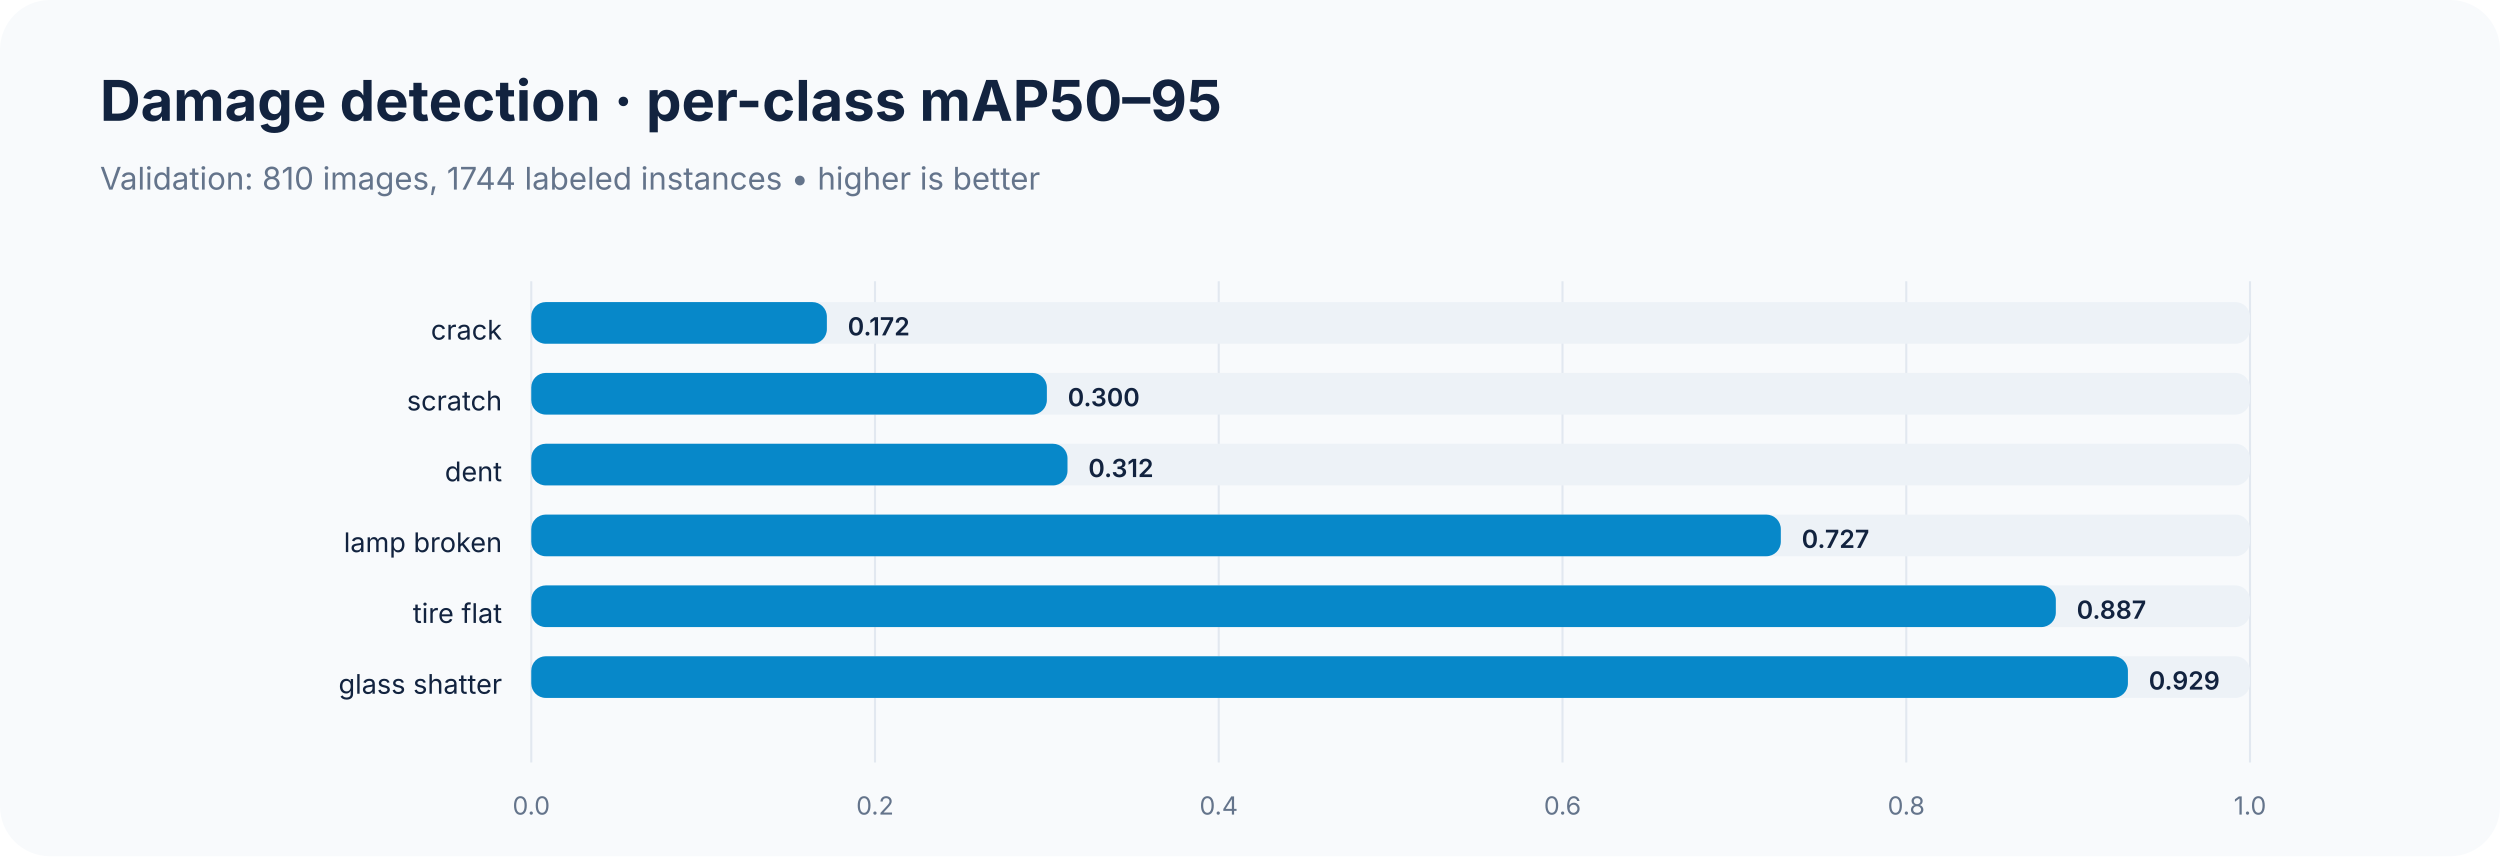
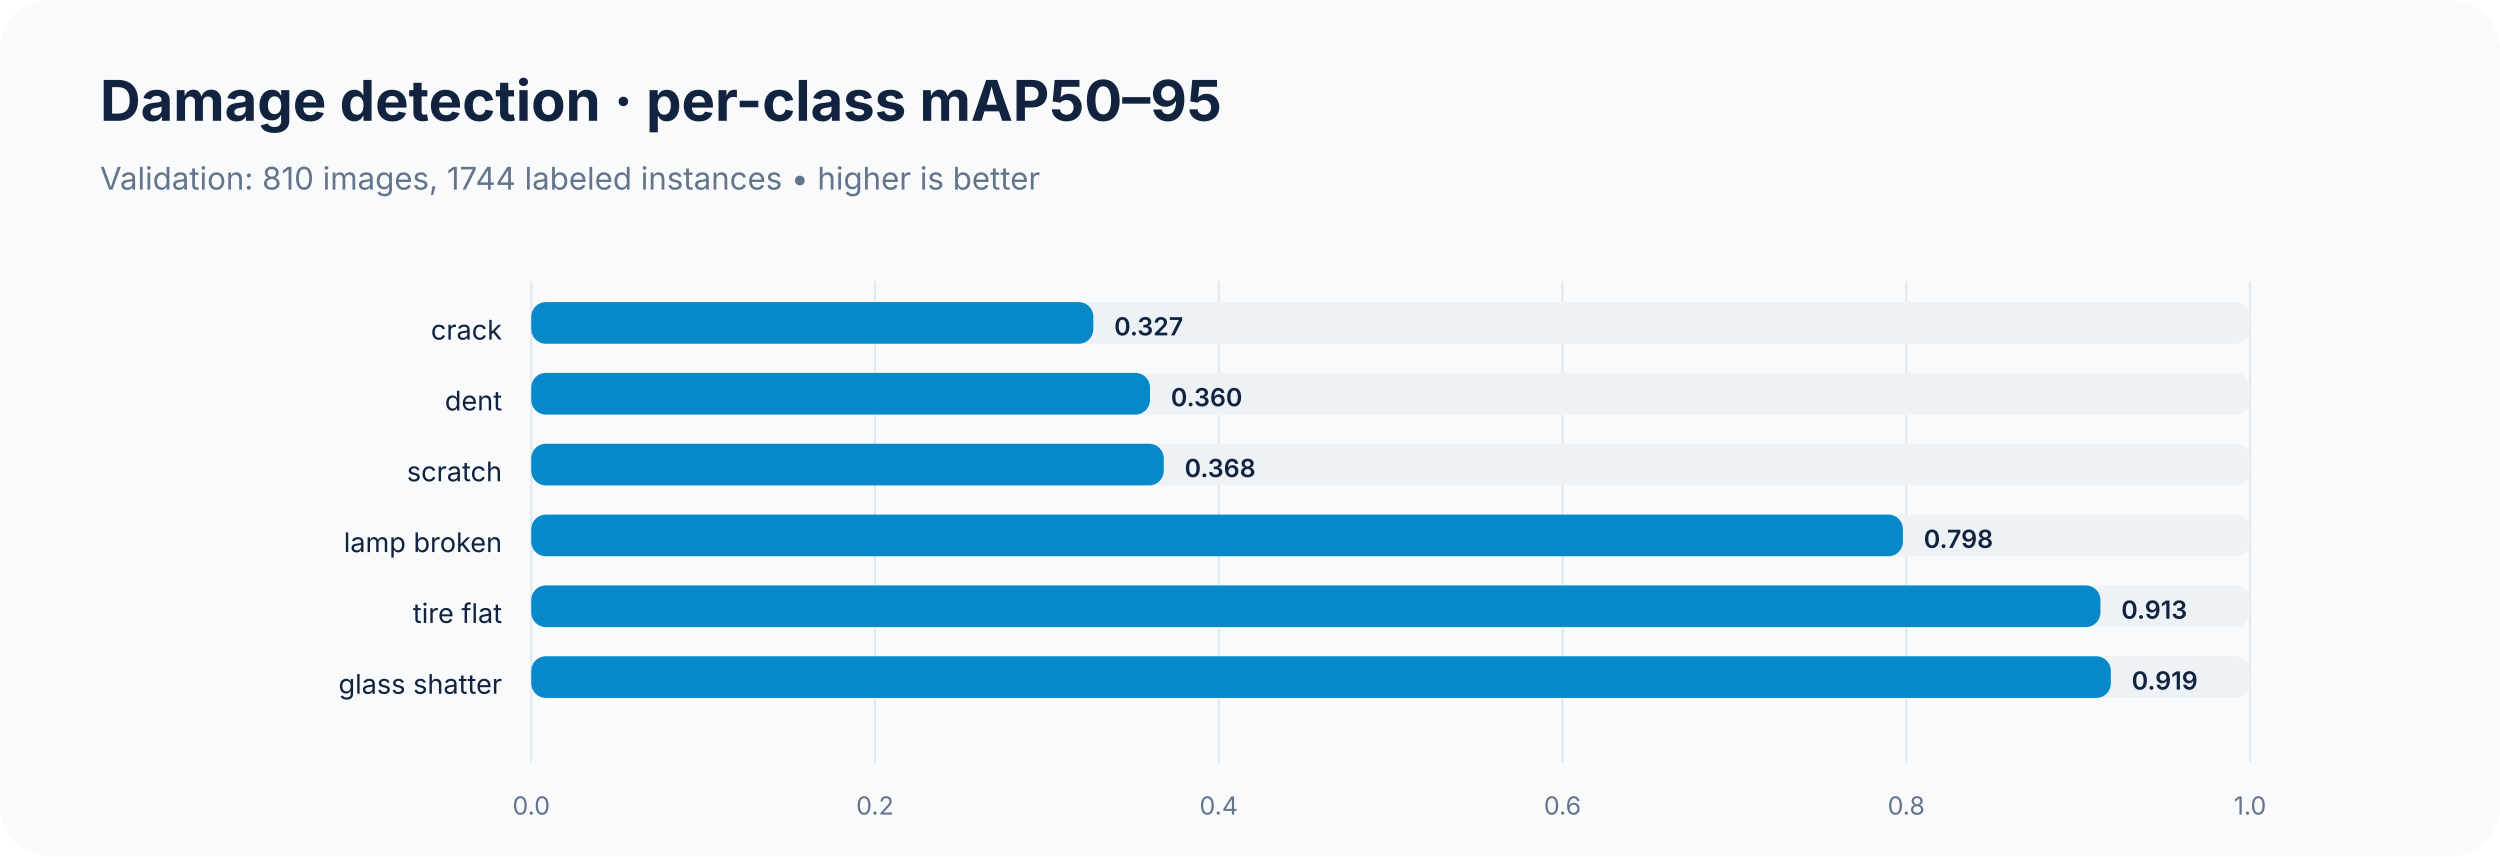
<svg xmlns="http://www.w3.org/2000/svg" width="1200" height="411" viewBox="0 0 1200 411">
  <rect width="100%" height="100%" rx="24" fill="#f8fafc" />
  <text x="48" y="58" fill="#12233f" font-family="Inter, Segoe UI, Arial, sans-serif" font-size="27" font-weight="700">Damage detection · per-class mAP50–95</text>
  <text x="48" y="91" fill="#64748b" font-family="Inter, Segoe UI, Arial, sans-serif" font-size="15">Validation: 810 images, 1744 labeled instances • higher is better</text>
  <line x1="255.0" y1="135" x2="255.0" y2="366" stroke="#e2e8f0" />
  <text x="255.0" y="391" text-anchor="middle" fill="#64748b" font-family="Inter, Segoe UI, Arial, sans-serif" font-size="12">0.0</text>
  <line x1="420.0" y1="135" x2="420.0" y2="366" stroke="#e2e8f0" />
  <text x="420.0" y="391" text-anchor="middle" fill="#64748b" font-family="Inter, Segoe UI, Arial, sans-serif" font-size="12">0.2</text>
  <line x1="585.0" y1="135" x2="585.0" y2="366" stroke="#e2e8f0" />
  <text x="585.0" y="391" text-anchor="middle" fill="#64748b" font-family="Inter, Segoe UI, Arial, sans-serif" font-size="12">0.4</text>
  <line x1="750.0" y1="135" x2="750.0" y2="366" stroke="#e2e8f0" />
  <text x="750.0" y="391" text-anchor="middle" fill="#64748b" font-family="Inter, Segoe UI, Arial, sans-serif" font-size="12">0.6</text>
  <line x1="915.0" y1="135" x2="915.0" y2="366" stroke="#e2e8f0" />
  <text x="915.0" y="391" text-anchor="middle" fill="#64748b" font-family="Inter, Segoe UI, Arial, sans-serif" font-size="12">0.8</text>
  <line x1="1080.0" y1="135" x2="1080.0" y2="366" stroke="#e2e8f0" />
  <text x="1080.0" y="391" text-anchor="middle" fill="#64748b" font-family="Inter, Segoe UI, Arial, sans-serif" font-size="12">1.0</text>
  <text x="241" y="163" text-anchor="end" fill="#12233f" font-family="Inter, Segoe UI, Arial, sans-serif" font-size="13">crack</text>
  <rect x="255" y="145" width="825" height="20" rx="7" fill="#edf2f7" />
-   <rect x="255" y="145" width="141.9" height="20" rx="7" fill="#0788c9" />
-   <text x="406.9" y="161" fill="#12233f" font-family="Inter, Segoe UI, Arial, sans-serif" font-size="12" font-weight="600">0.172</text>
-   <text x="241" y="197" text-anchor="end" fill="#12233f" font-family="Inter, Segoe UI, Arial, sans-serif" font-size="13">scratch</text>
+   <rect x="255" y="145" width="269.8" height="20" rx="7" fill="#0788c9" />
+   <text x="534.8" y="161" fill="#12233f" font-family="Inter, Segoe UI, Arial, sans-serif" font-size="12" font-weight="600">0.327</text>
+   <text x="241" y="197" text-anchor="end" fill="#12233f" font-family="Inter, Segoe UI, Arial, sans-serif" font-size="13">dent</text>
  <rect x="255" y="179" width="825" height="20" rx="7" fill="#edf2f7" />
-   <rect x="255" y="179" width="247.5" height="20" rx="7" fill="#0788c9" />
-   <text x="512.5" y="195" fill="#12233f" font-family="Inter, Segoe UI, Arial, sans-serif" font-size="12" font-weight="600">0.300</text>
-   <text x="241" y="231" text-anchor="end" fill="#12233f" font-family="Inter, Segoe UI, Arial, sans-serif" font-size="13">dent</text>
+   <rect x="255" y="179" width="297.0" height="20" rx="7" fill="#0788c9" />
+   <text x="562.0" y="195" fill="#12233f" font-family="Inter, Segoe UI, Arial, sans-serif" font-size="12" font-weight="600">0.360</text>
+   <text x="241" y="231" text-anchor="end" fill="#12233f" font-family="Inter, Segoe UI, Arial, sans-serif" font-size="13">scratch</text>
  <rect x="255" y="213" width="825" height="20" rx="7" fill="#edf2f7" />
-   <rect x="255" y="213" width="257.4" height="20" rx="7" fill="#0788c9" />
-   <text x="522.4" y="229" fill="#12233f" font-family="Inter, Segoe UI, Arial, sans-serif" font-size="12" font-weight="600">0.312</text>
+   <rect x="255" y="213" width="303.6" height="20" rx="7" fill="#0788c9" />
+   <text x="568.6" y="229" fill="#12233f" font-family="Inter, Segoe UI, Arial, sans-serif" font-size="12" font-weight="600">0.368</text>
  <text x="241" y="265" text-anchor="end" fill="#12233f" font-family="Inter, Segoe UI, Arial, sans-serif" font-size="13">lamp broken</text>
  <rect x="255" y="247" width="825" height="20" rx="7" fill="#edf2f7" />
-   <rect x="255" y="247" width="599.8" height="20" rx="7" fill="#0788c9" />
-   <text x="864.8" y="263" fill="#12233f" font-family="Inter, Segoe UI, Arial, sans-serif" font-size="12" font-weight="600">0.727</text>
+   <rect x="255" y="247" width="658.4" height="20" rx="7" fill="#0788c9" />
+   <text x="923.4" y="263" fill="#12233f" font-family="Inter, Segoe UI, Arial, sans-serif" font-size="12" font-weight="600">0.798</text>
  <text x="241" y="299" text-anchor="end" fill="#12233f" font-family="Inter, Segoe UI, Arial, sans-serif" font-size="13">tire flat</text>
  <rect x="255" y="281" width="825" height="20" rx="7" fill="#edf2f7" />
-   <rect x="255" y="281" width="731.8" height="20" rx="7" fill="#0788c9" />
-   <text x="996.8" y="297" fill="#12233f" font-family="Inter, Segoe UI, Arial, sans-serif" font-size="12" font-weight="600">0.887</text>
+   <rect x="255" y="281" width="753.2" height="20" rx="7" fill="#0788c9" />
+   <text x="1018.2" y="297" fill="#12233f" font-family="Inter, Segoe UI, Arial, sans-serif" font-size="12" font-weight="600">0.913</text>
  <text x="241" y="333" text-anchor="end" fill="#12233f" font-family="Inter, Segoe UI, Arial, sans-serif" font-size="13">glass shatter</text>
  <rect x="255" y="315" width="825" height="20" rx="7" fill="#edf2f7" />
-   <rect x="255" y="315" width="766.4" height="20" rx="7" fill="#0788c9" />
-   <text x="1031.4" y="331" fill="#12233f" font-family="Inter, Segoe UI, Arial, sans-serif" font-size="12" font-weight="600">0.929</text>
+   <rect x="255" y="315" width="758.2" height="20" rx="7" fill="#0788c9" />
+   <text x="1023.2" y="331" fill="#12233f" font-family="Inter, Segoe UI, Arial, sans-serif" font-size="12" font-weight="600">0.919</text>
</svg>
